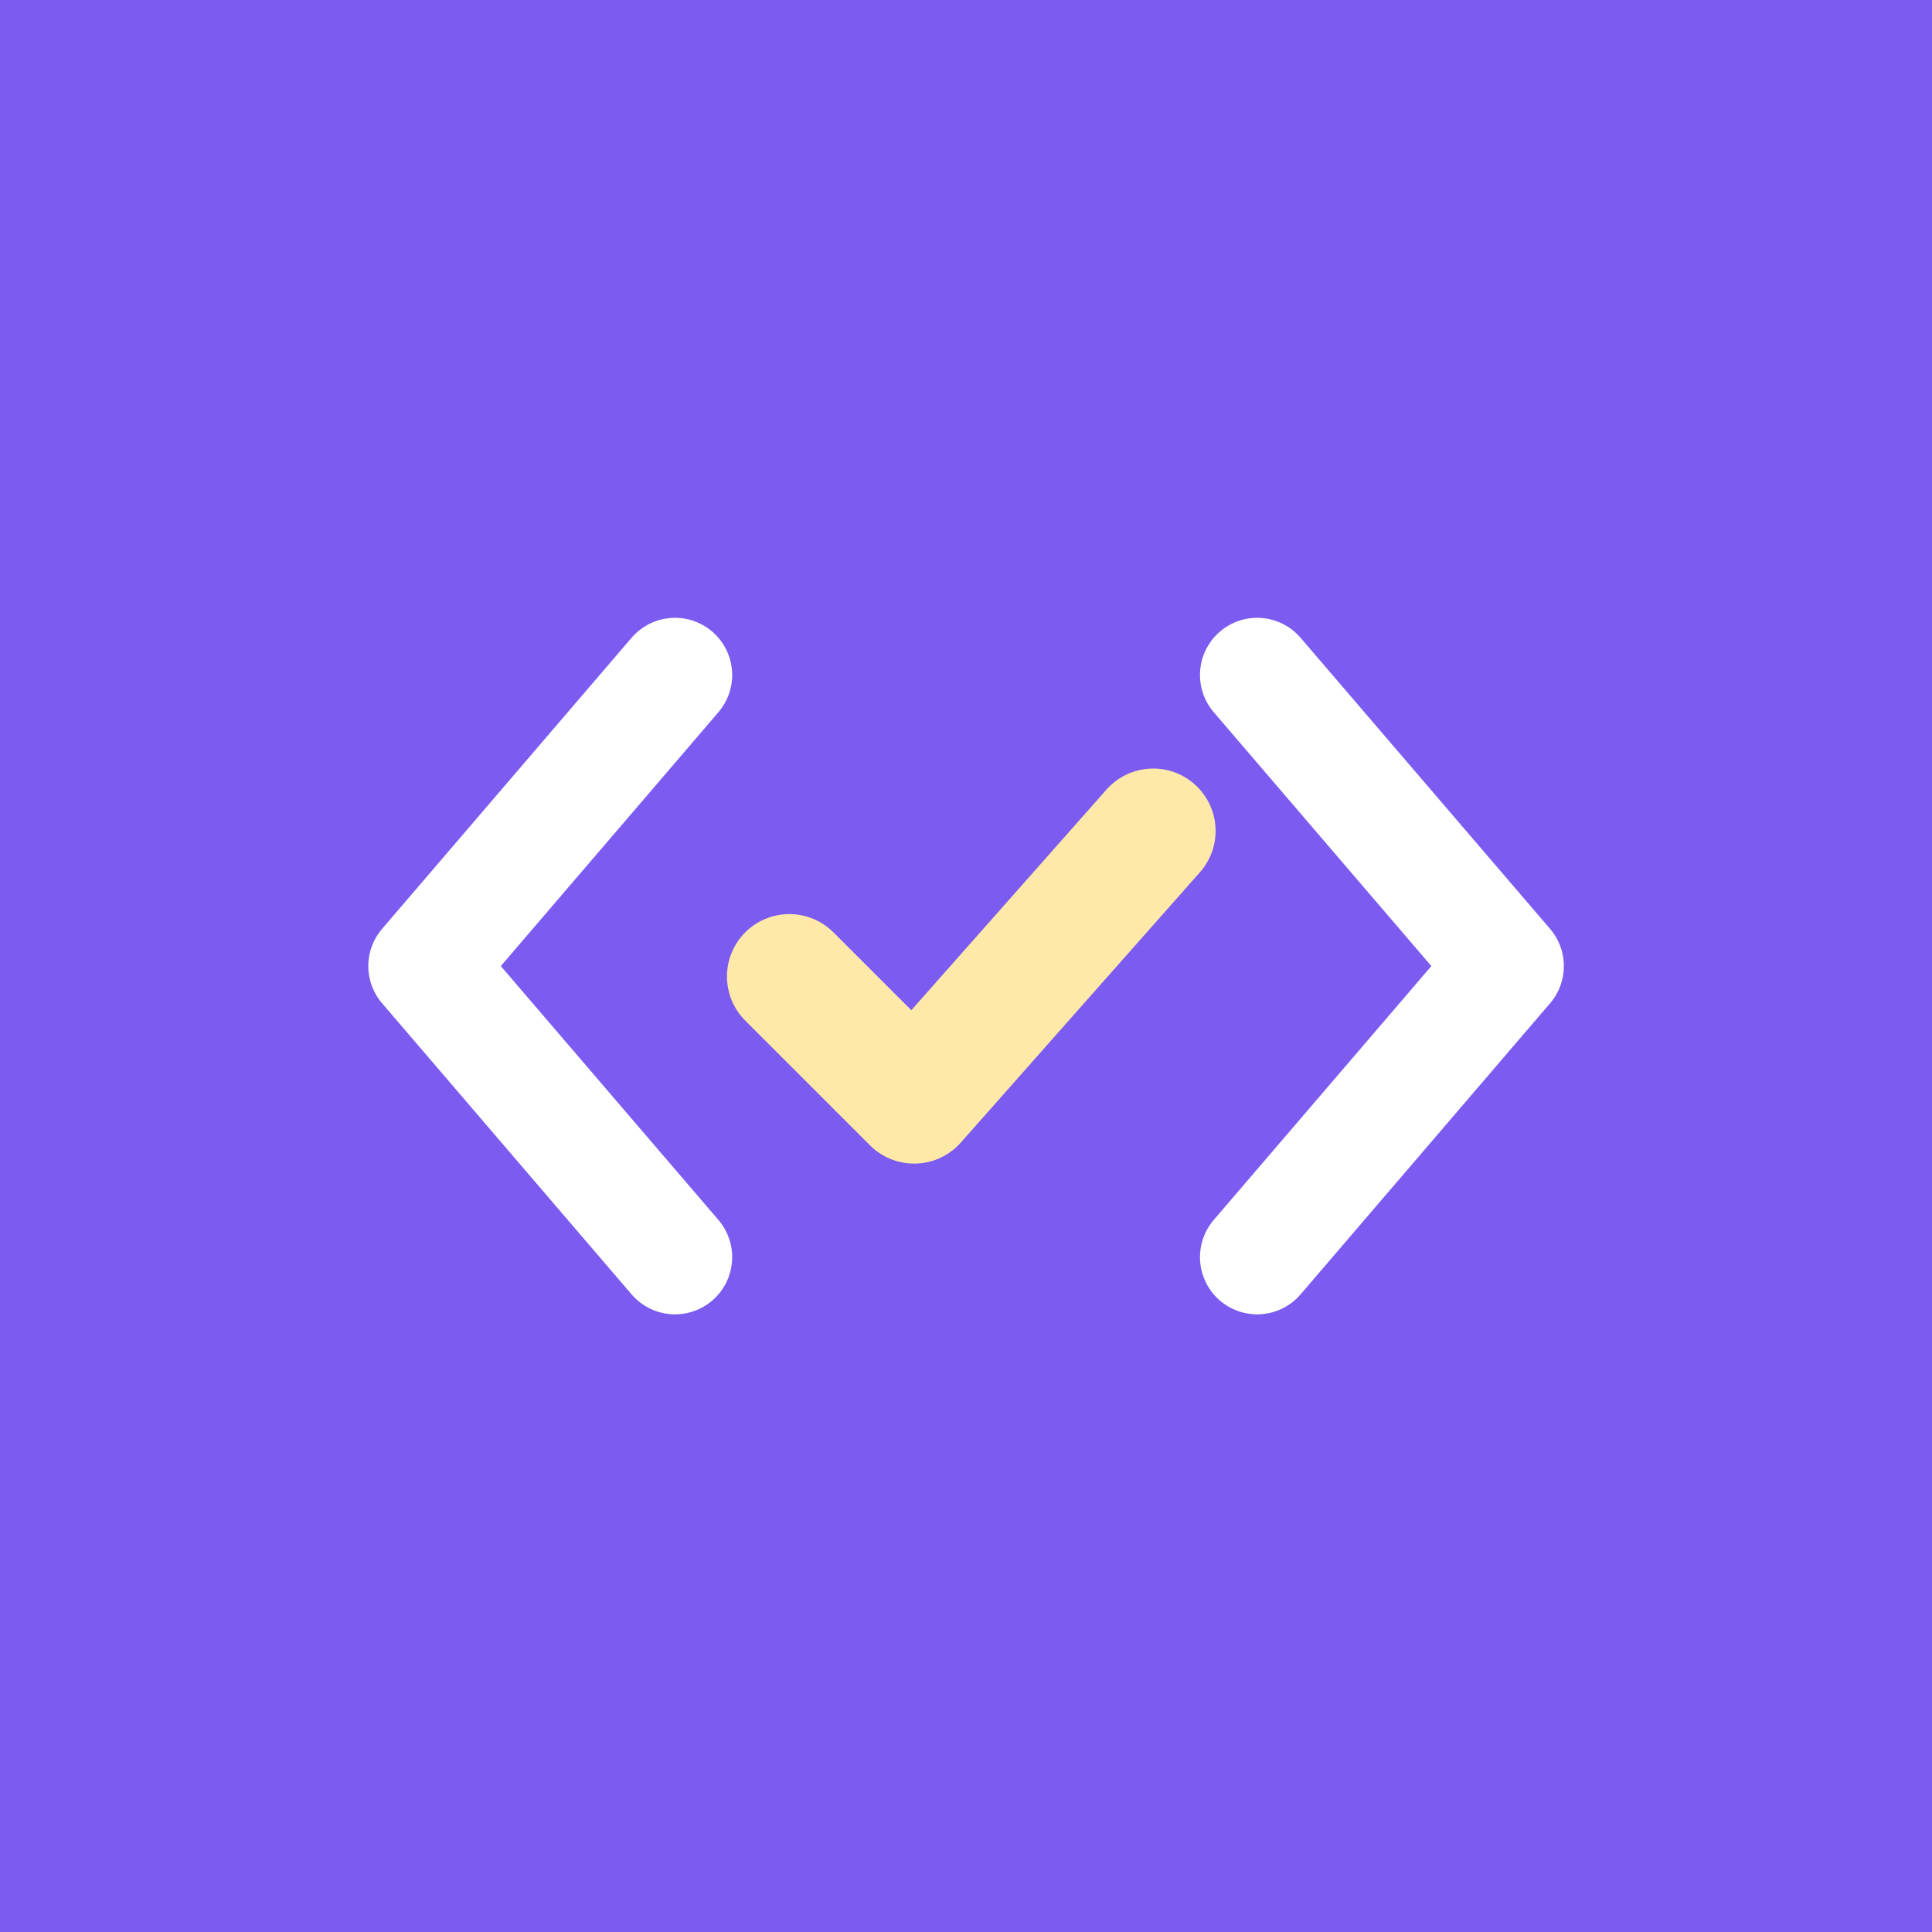
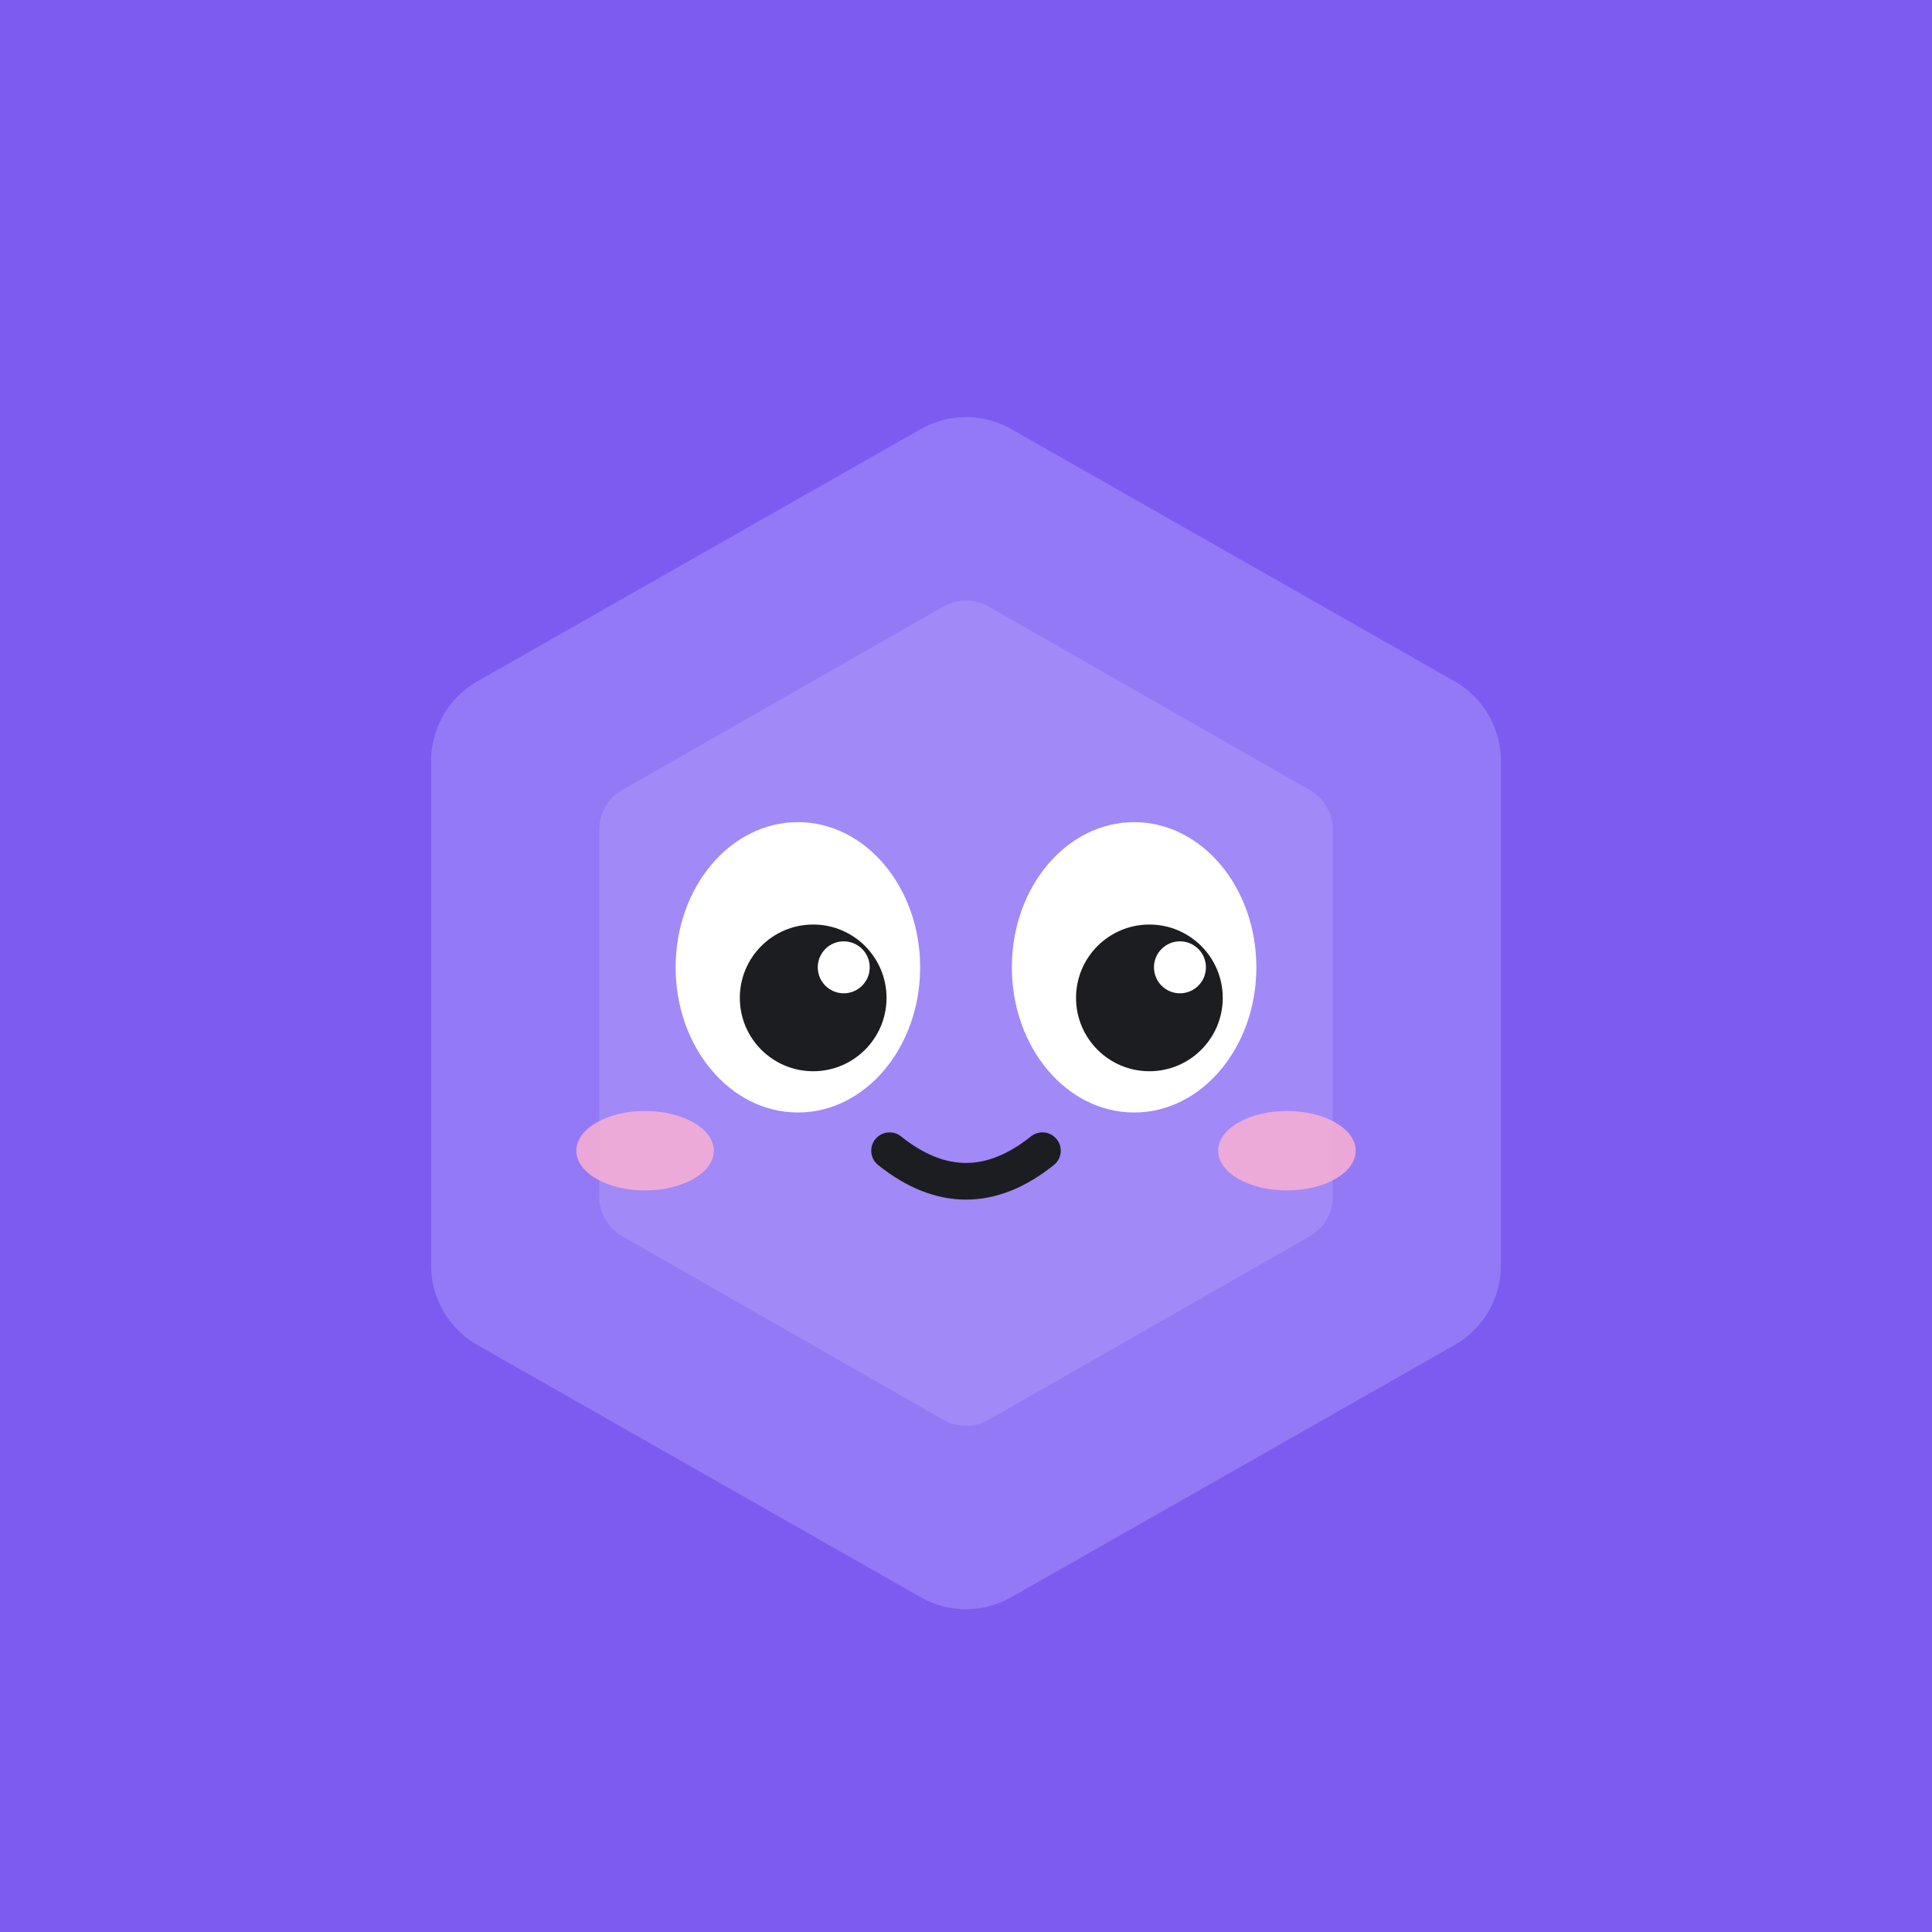
<svg xmlns="http://www.w3.org/2000/svg" width="1024" height="1024" viewBox="0 0 1024 1024">
  <rect width="1024" height="1024" fill="#7c5cf0" />
-   <g transform="translate(159.4 159.4) scale(11.02)">
-     <g fill="none" stroke-linecap="round" stroke-linejoin="round">
-       <path d="M18 18L6 32L18 46M46 18L58 32L46 46" stroke="#ffffff" stroke-width="5.5" />
-       <path d="M23.5 32.5L29.5 38.5L41 25.5" stroke="#ffe9a8" stroke-width="6" />
-     </g>
+   <g transform="translate(512 537) scale(8.1) translate(-60 -57)">
+     <polygon points="60,24 89,40.5 89,73.5 60,90 31,73.5 31,40.5" fill="#9479f6" stroke="#9479f6" stroke-width="12" stroke-linejoin="round" />
+     <polygon points="60,33 81,45 81,69 60,81 39,69 39,45" fill="#a189f8" stroke="#a189f8" stroke-width="6" stroke-linejoin="round" />
+     <ellipse cx="49" cy="54" rx="8" ry="9.5" fill="#ffffff" />
+     <ellipse cx="71" cy="54" rx="8" ry="9.5" fill="#ffffff" />
+     <circle cx="50" cy="56" r="4.8" fill="#1c1d21" />
+     <circle cx="72" cy="56" r="4.8" fill="#1c1d21" />
+     <circle cx="52" cy="54" r="1.7" fill="#ffffff" />
+     <circle cx="74" cy="54" r="1.7" fill="#ffffff" />
+     <ellipse cx="39" cy="66" rx="4.5" ry="2.6" fill="#ffb3cf" opacity="0.8" />
+     <ellipse cx="81" cy="66" rx="4.5" ry="2.6" fill="#ffb3cf" opacity="0.8" />
+     <path d="M55 66 Q60 70 65 66" fill="none" stroke="#1c1d21" stroke-width="2.4" stroke-linecap="round" />
  </g>
</svg>
